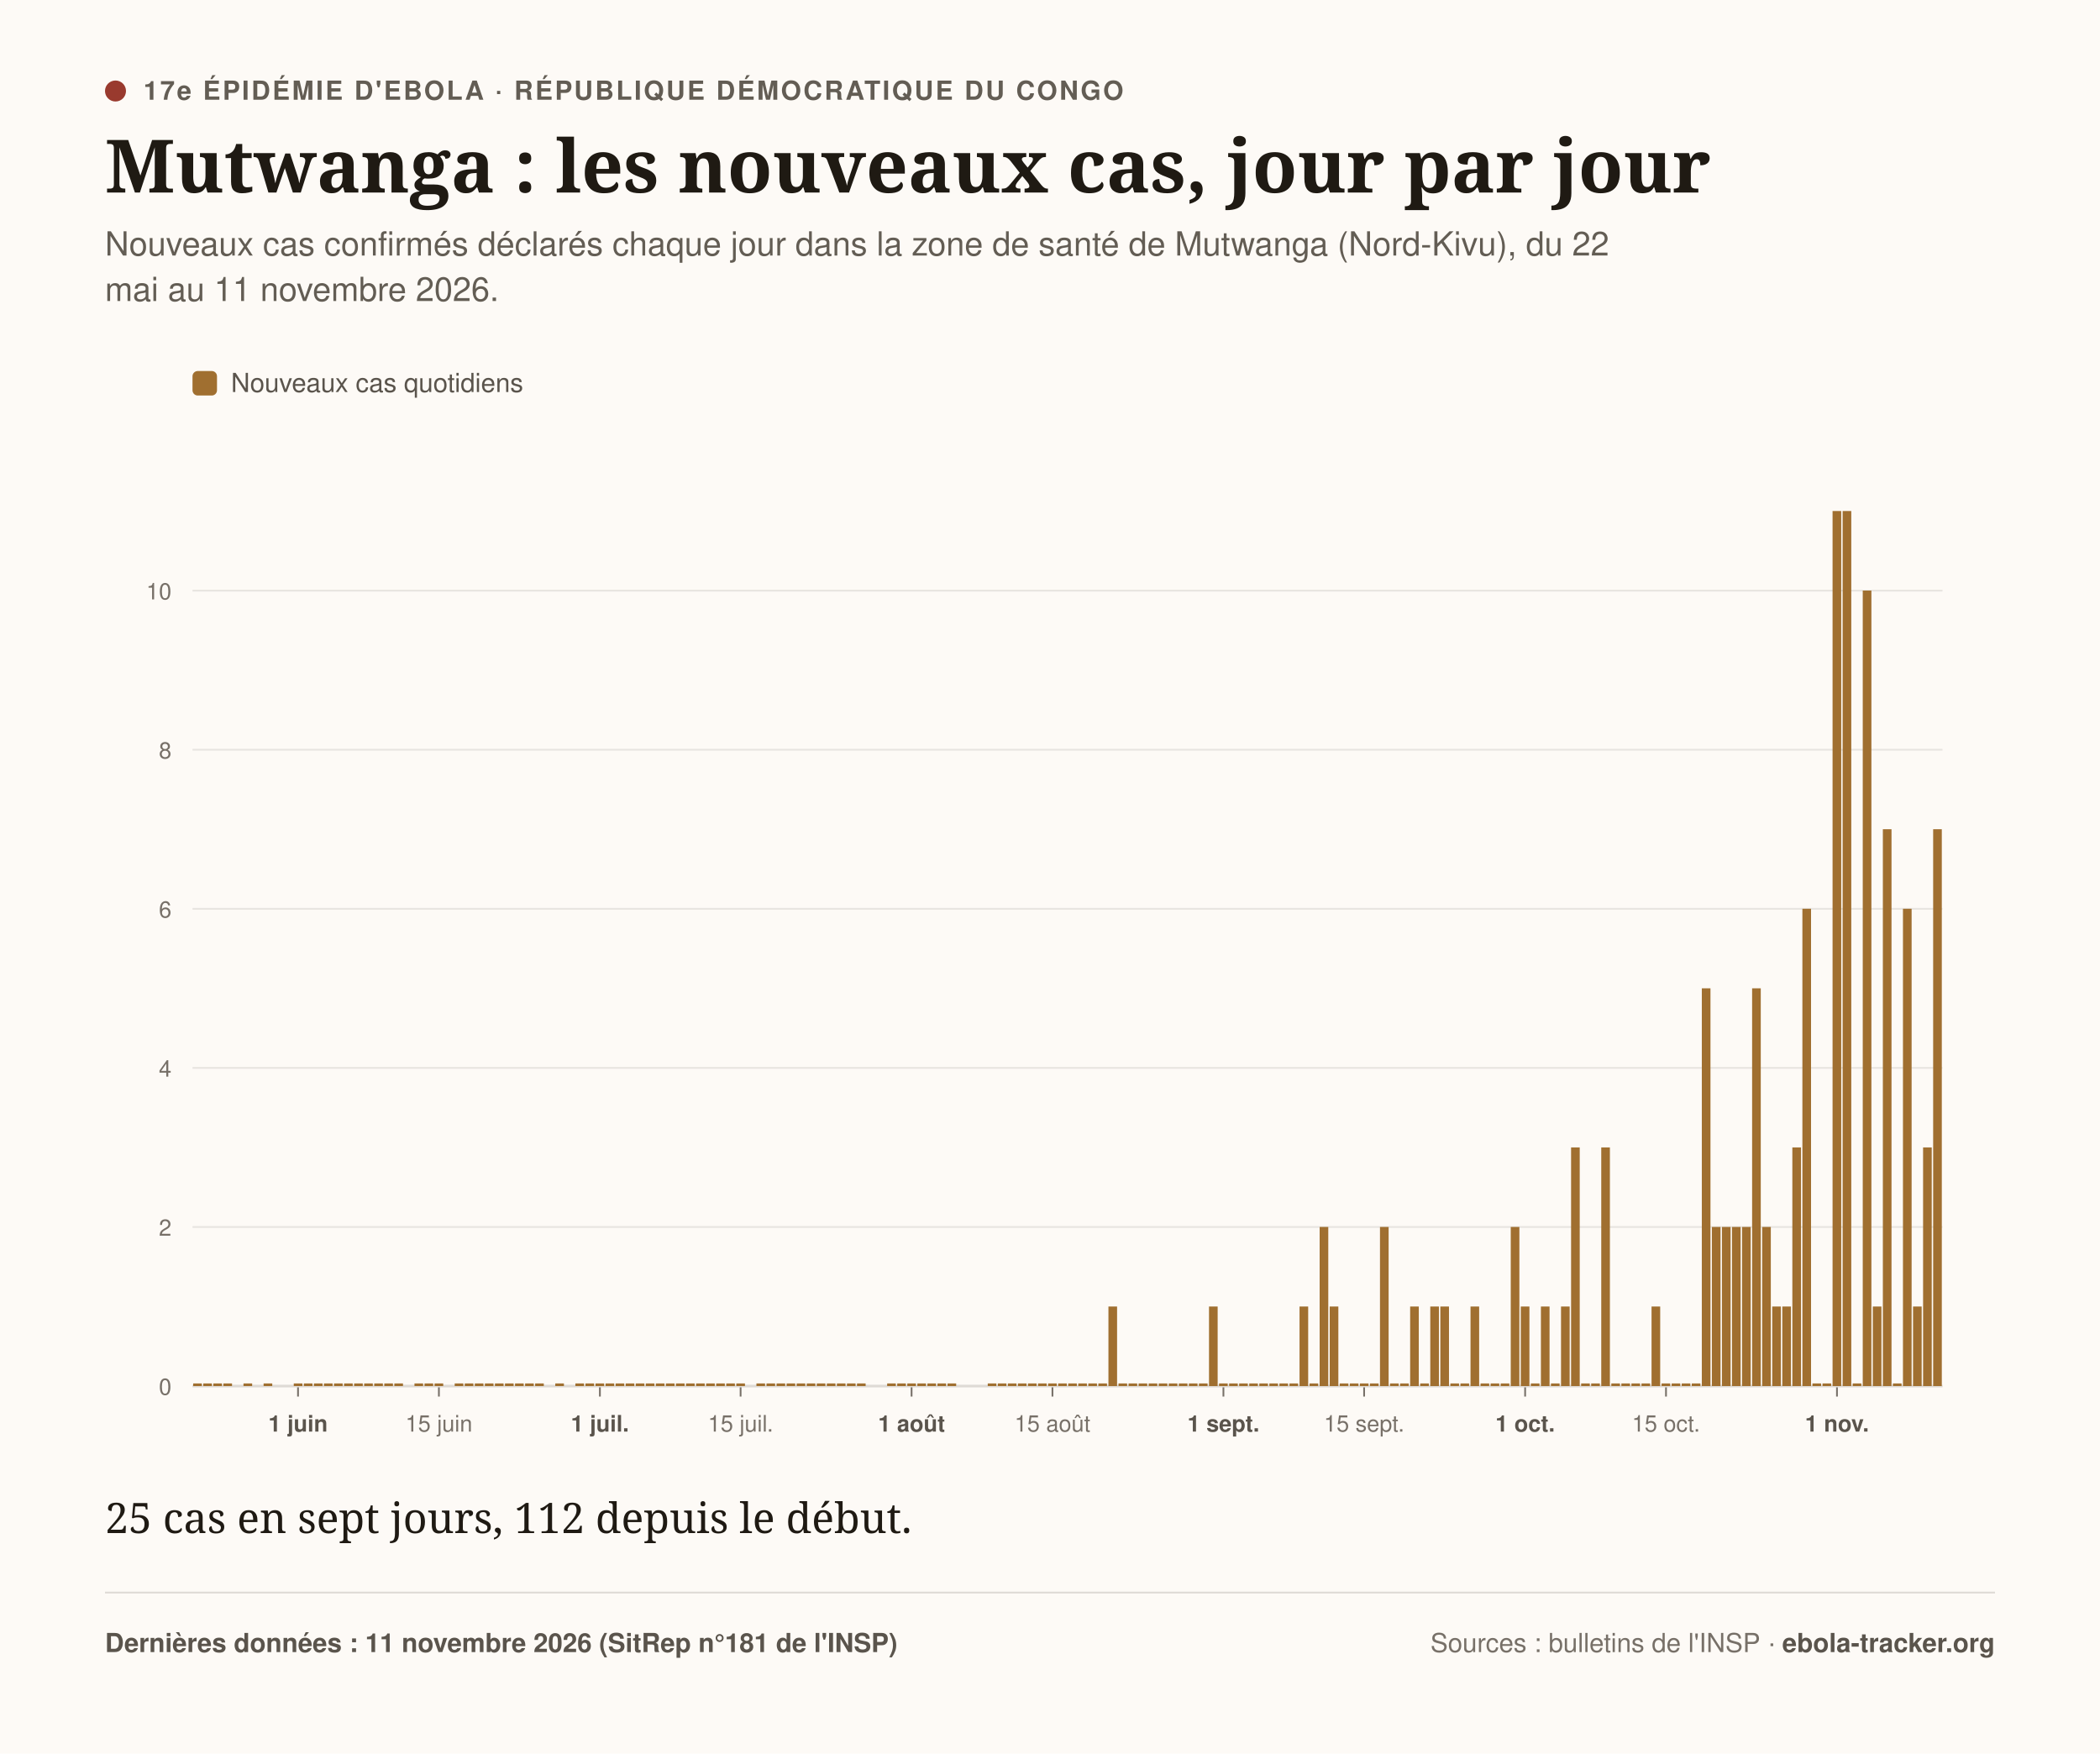
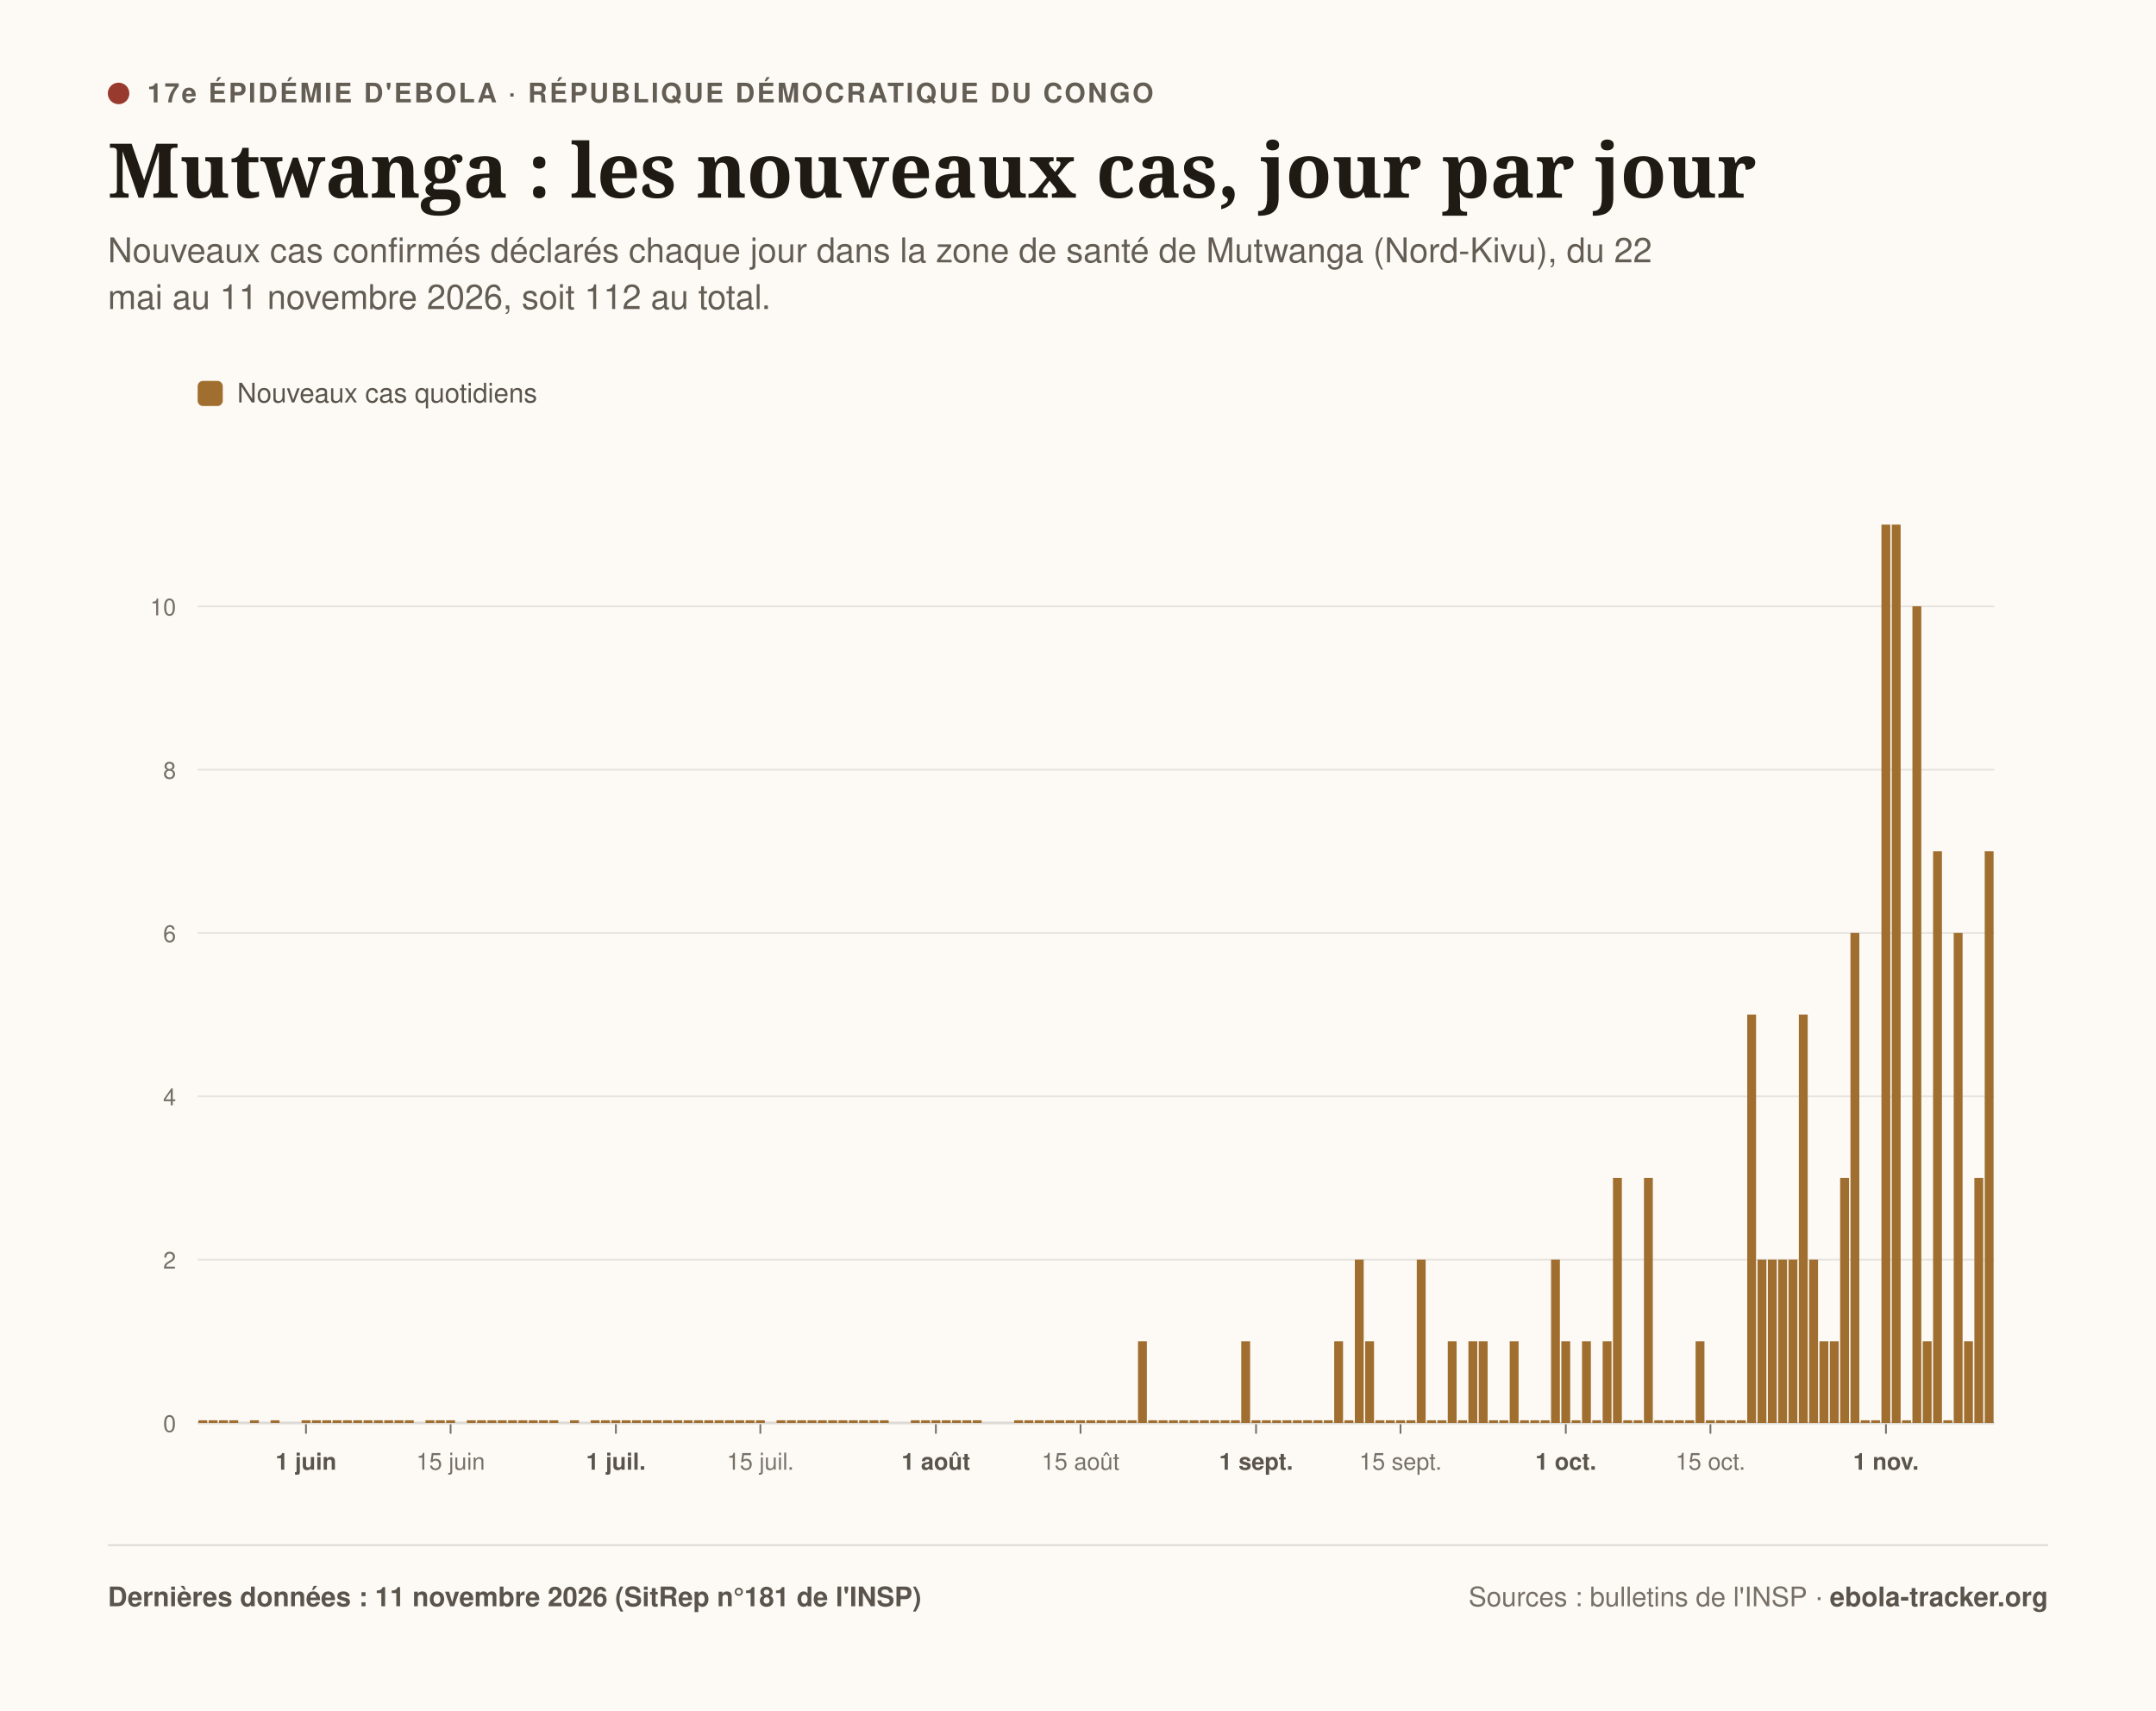
- <svg xmlns="http://www.w3.org/2000/svg" viewBox="0 0 1200 1002" role="img" aria-label="Mutwanga : les nouveaux cas, jour par jour. Nouveaux cas confirmés déclarés chaque jour dans la zone de santé de Mutwanga (Nord-Kivu), du 22 mai au 11 novembre 2026.">
-   <rect width="1200" height="1002" fill="#FDFAF6" />
+ <svg xmlns="http://www.w3.org/2000/svg" viewBox="0 0 1200 952" role="img" aria-label="Mutwanga : les nouveaux cas, jour par jour. Nouveaux cas confirmés déclarés chaque jour dans la zone de santé de Mutwanga (Nord-Kivu), du 22 mai au 11 novembre 2026, soit 112 au total.">
+   <rect width="1200" height="952" fill="#FDFAF6" />
  <circle cx="66" cy="52" r="6" fill="#993A2E" />
  <text x="82.0" y="57.0" font-family="'Public Sans',Helvetica,Arial,sans-serif" font-size="15" font-weight="700" fill="#635D54" text-anchor="start" letter-spacing=".08em">17e ÉPIDÉMIE D'EBOLA · RÉPUBLIQUE DÉMOCRATIQUE DU CONGO</text>
  <text x="60.0" y="110.0" font-family="'Source Serif 4',Georgia,serif" font-size="42" font-weight="600" fill="#1F1A13" text-anchor="start">Mutwanga : les nouveaux cas, jour par jour</text>
  <text x="60.0" y="146.0" font-family="'Public Sans',Helvetica,Arial,sans-serif" font-size="19" font-weight="400" fill="#635D54" text-anchor="start">Nouveaux cas confirmés déclarés chaque jour dans la zone de santé de Mutwanga (Nord-Kivu), du 22</text>
-   <text x="60.0" y="172.0" font-family="'Public Sans',Helvetica,Arial,sans-serif" font-size="19" font-weight="400" fill="#635D54" text-anchor="start">mai au 11 novembre 2026.</text>
+   <text x="60.0" y="172.0" font-family="'Public Sans',Helvetica,Arial,sans-serif" font-size="19" font-weight="400" fill="#635D54" text-anchor="start">mai au 11 novembre 2026, soit 112 au total.</text>
  <rect x="110" y="212" width="14" height="14" rx="3" fill="#A06F30" />
  <text x="132.0" y="224.0" font-family="'Public Sans',Helvetica,Arial,sans-serif" font-size="15" font-weight="400" fill="#5A544C" text-anchor="start">Nouveaux cas quotidiens</text>
  <line x1="110" x2="1110" y1="792.0" y2="792.0" stroke="#E7E4E0" />
  <text x="98.0" y="797.0" font-family="'Public Sans',Helvetica,Arial,sans-serif" font-size="13" font-weight="400" fill="#777068" text-anchor="end">0</text>
  <line x1="110" x2="1110" y1="701.1" y2="701.1" stroke="#E7E4E0" />
  <text x="98.0" y="706.1" font-family="'Public Sans',Helvetica,Arial,sans-serif" font-size="13" font-weight="400" fill="#777068" text-anchor="end">2</text>
  <line x1="110" x2="1110" y1="610.2" y2="610.2" stroke="#E7E4E0" />
  <text x="98.0" y="615.2" font-family="'Public Sans',Helvetica,Arial,sans-serif" font-size="13" font-weight="400" fill="#777068" text-anchor="end">4</text>
  <line x1="110" x2="1110" y1="519.3" y2="519.3" stroke="#E7E4E0" />
  <text x="98.0" y="524.3" font-family="'Public Sans',Helvetica,Arial,sans-serif" font-size="13" font-weight="400" fill="#777068" text-anchor="end">6</text>
  <line x1="110" x2="1110" y1="428.4" y2="428.4" stroke="#E7E4E0" />
  <text x="98.0" y="433.4" font-family="'Public Sans',Helvetica,Arial,sans-serif" font-size="13" font-weight="400" fill="#777068" text-anchor="end">8</text>
  <line x1="110" x2="1110" y1="337.5" y2="337.5" stroke="#E7E4E0" />
  <text x="98.0" y="342.5" font-family="'Public Sans',Helvetica,Arial,sans-serif" font-size="13" font-weight="400" fill="#777068" text-anchor="end">10</text>
  <line x1="170.3" x2="170.3" y1="792" y2="798" stroke="#777068" />
  <text x="170.3" y="818.0" font-family="'Public Sans',Helvetica,Arial,sans-serif" font-size="13" font-weight="600" fill="#5A544C" text-anchor="middle">1 juin</text>
  <line x1="250.8" x2="250.8" y1="792" y2="798" stroke="#777068" />
  <text x="250.8" y="818.0" font-family="'Public Sans',Helvetica,Arial,sans-serif" font-size="13" font-weight="400" fill="#777068" text-anchor="middle">15 juin</text>
  <line x1="342.8" x2="342.8" y1="792" y2="798" stroke="#777068" />
  <text x="342.8" y="818.0" font-family="'Public Sans',Helvetica,Arial,sans-serif" font-size="13" font-weight="600" fill="#5A544C" text-anchor="middle">1 juil.</text>
  <line x1="423.2" x2="423.2" y1="792" y2="798" stroke="#777068" />
  <text x="423.2" y="818.0" font-family="'Public Sans',Helvetica,Arial,sans-serif" font-size="13" font-weight="400" fill="#777068" text-anchor="middle">15 juil.</text>
  <line x1="520.9" x2="520.9" y1="792" y2="798" stroke="#777068" />
  <text x="520.9" y="818.0" font-family="'Public Sans',Helvetica,Arial,sans-serif" font-size="13" font-weight="600" fill="#5A544C" text-anchor="middle">1 août</text>
  <line x1="601.4" x2="601.4" y1="792" y2="798" stroke="#777068" />
  <text x="601.4" y="818.0" font-family="'Public Sans',Helvetica,Arial,sans-serif" font-size="13" font-weight="400" fill="#777068" text-anchor="middle">15 août</text>
  <line x1="699.1" x2="699.1" y1="792" y2="798" stroke="#777068" />
  <text x="699.1" y="818.0" font-family="'Public Sans',Helvetica,Arial,sans-serif" font-size="13" font-weight="600" fill="#5A544C" text-anchor="middle">1 sept.</text>
  <line x1="779.5" x2="779.5" y1="792" y2="798" stroke="#777068" />
  <text x="779.5" y="818.0" font-family="'Public Sans',Helvetica,Arial,sans-serif" font-size="13" font-weight="400" fill="#777068" text-anchor="middle">15 sept.</text>
  <line x1="871.5" x2="871.5" y1="792" y2="798" stroke="#777068" />
  <text x="871.5" y="818.0" font-family="'Public Sans',Helvetica,Arial,sans-serif" font-size="13" font-weight="600" fill="#5A544C" text-anchor="middle">1 oct.</text>
  <line x1="952.0" x2="952.0" y1="792" y2="798" stroke="#777068" />
  <text x="952.0" y="818.0" font-family="'Public Sans',Helvetica,Arial,sans-serif" font-size="13" font-weight="400" fill="#777068" text-anchor="middle">15 oct.</text>
  <line x1="1049.7" x2="1049.7" y1="792" y2="798" stroke="#777068" />
  <text x="1049.7" y="818.0" font-family="'Public Sans',Helvetica,Arial,sans-serif" font-size="13" font-weight="600" fill="#5A544C" text-anchor="middle">1 nov.</text>
  <line x1="110" x2="1110" y1="792" y2="792" stroke="#DEDAD5" stroke-width="1.5" />
  <rect x="110.40" y="790.50" width="4.94" height="1.50" fill="#A06F30" />
  <rect x="116.15" y="790.50" width="4.94" height="1.50" fill="#A06F30" />
  <rect x="121.90" y="790.50" width="4.94" height="1.50" fill="#A06F30" />
  <rect x="127.64" y="790.50" width="4.94" height="1.50" fill="#A06F30" />
  <rect x="139.14" y="790.50" width="4.94" height="1.50" fill="#A06F30" />
  <rect x="150.63" y="790.50" width="4.94" height="1.50" fill="#A06F30" />
  <rect x="167.87" y="790.50" width="4.94" height="1.50" fill="#A06F30" />
  <rect x="173.62" y="790.50" width="4.94" height="1.50" fill="#A06F30" />
  <rect x="179.37" y="790.50" width="4.94" height="1.50" fill="#A06F30" />
  <rect x="185.11" y="790.50" width="4.94" height="1.50" fill="#A06F30" />
  <rect x="190.86" y="790.50" width="4.94" height="1.50" fill="#A06F30" />
  <rect x="196.61" y="790.50" width="4.94" height="1.50" fill="#A06F30" />
  <rect x="202.36" y="790.50" width="4.94" height="1.50" fill="#A06F30" />
  <rect x="208.10" y="790.50" width="4.94" height="1.50" fill="#A06F30" />
  <rect x="213.85" y="790.50" width="4.94" height="1.50" fill="#A06F30" />
  <rect x="219.60" y="790.50" width="4.94" height="1.50" fill="#A06F30" />
  <rect x="225.34" y="790.50" width="4.94" height="1.50" fill="#A06F30" />
  <rect x="236.84" y="790.50" width="4.94" height="1.50" fill="#A06F30" />
  <rect x="242.59" y="790.50" width="4.94" height="1.50" fill="#A06F30" />
  <rect x="248.33" y="790.50" width="4.94" height="1.50" fill="#A06F30" />
  <rect x="259.83" y="790.50" width="4.94" height="1.50" fill="#A06F30" />
  <rect x="265.57" y="790.50" width="4.94" height="1.50" fill="#A06F30" />
  <rect x="271.32" y="790.50" width="4.94" height="1.50" fill="#A06F30" />
  <rect x="277.07" y="790.50" width="4.94" height="1.50" fill="#A06F30" />
  <rect x="282.82" y="790.50" width="4.94" height="1.50" fill="#A06F30" />
  <rect x="288.56" y="790.50" width="4.94" height="1.50" fill="#A06F30" />
  <rect x="294.31" y="790.50" width="4.94" height="1.50" fill="#A06F30" />
  <rect x="300.06" y="790.50" width="4.94" height="1.50" fill="#A06F30" />
  <rect x="305.80" y="790.50" width="4.94" height="1.50" fill="#A06F30" />
  <rect x="317.30" y="790.50" width="4.94" height="1.50" fill="#A06F30" />
  <rect x="328.79" y="790.50" width="4.94" height="1.50" fill="#A06F30" />
  <rect x="334.54" y="790.50" width="4.94" height="1.50" fill="#A06F30" />
  <rect x="340.29" y="790.50" width="4.94" height="1.50" fill="#A06F30" />
  <rect x="346.03" y="790.50" width="4.94" height="1.50" fill="#A06F30" />
  <rect x="351.78" y="790.50" width="4.94" height="1.50" fill="#A06F30" />
  <rect x="357.53" y="790.50" width="4.94" height="1.50" fill="#A06F30" />
  <rect x="363.28" y="790.50" width="4.94" height="1.50" fill="#A06F30" />
  <rect x="369.02" y="790.50" width="4.94" height="1.50" fill="#A06F30" />
  <rect x="374.77" y="790.50" width="4.94" height="1.50" fill="#A06F30" />
  <rect x="380.52" y="790.50" width="4.94" height="1.50" fill="#A06F30" />
  <rect x="386.26" y="790.50" width="4.94" height="1.50" fill="#A06F30" />
  <rect x="392.01" y="790.50" width="4.94" height="1.50" fill="#A06F30" />
  <rect x="397.76" y="790.50" width="4.94" height="1.50" fill="#A06F30" />
  <rect x="403.51" y="790.50" width="4.94" height="1.50" fill="#A06F30" />
  <rect x="409.25" y="790.50" width="4.94" height="1.50" fill="#A06F30" />
  <rect x="415.00" y="790.50" width="4.94" height="1.50" fill="#A06F30" />
  <rect x="420.75" y="790.50" width="4.94" height="1.50" fill="#A06F30" />
  <rect x="432.24" y="790.50" width="4.94" height="1.50" fill="#A06F30" />
  <rect x="437.99" y="790.50" width="4.94" height="1.50" fill="#A06F30" />
  <rect x="443.74" y="790.50" width="4.94" height="1.50" fill="#A06F30" />
  <rect x="449.48" y="790.50" width="4.94" height="1.50" fill="#A06F30" />
  <rect x="455.23" y="790.50" width="4.94" height="1.50" fill="#A06F30" />
  <rect x="460.98" y="790.50" width="4.94" height="1.50" fill="#A06F30" />
  <rect x="466.72" y="790.50" width="4.94" height="1.50" fill="#A06F30" />
  <rect x="472.47" y="790.50" width="4.94" height="1.50" fill="#A06F30" />
  <rect x="478.22" y="790.50" width="4.94" height="1.50" fill="#A06F30" />
  <rect x="483.97" y="790.50" width="4.94" height="1.50" fill="#A06F30" />
  <rect x="489.71" y="790.50" width="4.94" height="1.50" fill="#A06F30" />
  <rect x="506.95" y="790.50" width="4.94" height="1.50" fill="#A06F30" />
  <rect x="512.70" y="790.50" width="4.94" height="1.50" fill="#A06F30" />
  <rect x="518.45" y="790.50" width="4.94" height="1.50" fill="#A06F30" />
  <rect x="524.20" y="790.50" width="4.94" height="1.50" fill="#A06F30" />
  <rect x="529.94" y="790.50" width="4.94" height="1.50" fill="#A06F30" />
  <rect x="535.69" y="790.50" width="4.94" height="1.50" fill="#A06F30" />
  <rect x="541.44" y="790.50" width="4.94" height="1.50" fill="#A06F30" />
  <rect x="564.43" y="790.50" width="4.94" height="1.50" fill="#A06F30" />
  <rect x="570.17" y="790.50" width="4.94" height="1.50" fill="#A06F30" />
  <rect x="575.92" y="790.50" width="4.94" height="1.50" fill="#A06F30" />
  <rect x="581.67" y="790.50" width="4.94" height="1.50" fill="#A06F30" />
  <rect x="587.41" y="790.50" width="4.94" height="1.50" fill="#A06F30" />
  <rect x="593.16" y="790.50" width="4.94" height="1.50" fill="#A06F30" />
  <rect x="598.91" y="790.50" width="4.94" height="1.50" fill="#A06F30" />
  <rect x="604.66" y="790.50" width="4.94" height="1.50" fill="#A06F30" />
  <rect x="610.40" y="790.50" width="4.94" height="1.50" fill="#A06F30" />
  <rect x="616.15" y="790.50" width="4.94" height="1.50" fill="#A06F30" />
  <rect x="621.90" y="790.50" width="4.94" height="1.50" fill="#A06F30" />
  <rect x="627.64" y="790.50" width="4.94" height="1.50" fill="#A06F30" />
  <rect x="633.39" y="746.55" width="4.94" height="45.45" fill="#A06F30" />
  <rect x="639.14" y="790.50" width="4.94" height="1.50" fill="#A06F30" />
  <rect x="644.89" y="790.50" width="4.94" height="1.50" fill="#A06F30" />
  <rect x="650.63" y="790.50" width="4.94" height="1.50" fill="#A06F30" />
  <rect x="656.38" y="790.50" width="4.94" height="1.50" fill="#A06F30" />
  <rect x="662.13" y="790.50" width="4.94" height="1.50" fill="#A06F30" />
  <rect x="667.87" y="790.50" width="4.94" height="1.50" fill="#A06F30" />
  <rect x="673.62" y="790.50" width="4.94" height="1.50" fill="#A06F30" />
  <rect x="679.37" y="790.50" width="4.94" height="1.50" fill="#A06F30" />
  <rect x="685.11" y="790.50" width="4.94" height="1.50" fill="#A06F30" />
  <rect x="690.86" y="746.55" width="4.94" height="45.45" fill="#A06F30" />
  <rect x="696.61" y="790.50" width="4.94" height="1.50" fill="#A06F30" />
  <rect x="702.36" y="790.50" width="4.94" height="1.50" fill="#A06F30" />
  <rect x="708.10" y="790.50" width="4.94" height="1.50" fill="#A06F30" />
  <rect x="713.85" y="790.50" width="4.94" height="1.50" fill="#A06F30" />
  <rect x="719.60" y="790.50" width="4.94" height="1.50" fill="#A06F30" />
  <rect x="725.34" y="790.50" width="4.94" height="1.50" fill="#A06F30" />
  <rect x="731.09" y="790.50" width="4.94" height="1.50" fill="#A06F30" />
  <rect x="736.84" y="790.50" width="4.94" height="1.50" fill="#A06F30" />
  <rect x="742.59" y="746.55" width="4.94" height="45.45" fill="#A06F30" />
  <rect x="748.33" y="790.50" width="4.94" height="1.50" fill="#A06F30" />
  <rect x="754.08" y="701.09" width="4.94" height="90.91" fill="#A06F30" />
  <rect x="759.83" y="746.55" width="4.94" height="45.45" fill="#A06F30" />
  <rect x="765.57" y="790.50" width="4.94" height="1.50" fill="#A06F30" />
  <rect x="771.32" y="790.50" width="4.94" height="1.50" fill="#A06F30" />
  <rect x="777.07" y="790.50" width="4.94" height="1.50" fill="#A06F30" />
  <rect x="782.82" y="790.50" width="4.94" height="1.50" fill="#A06F30" />
  <rect x="788.56" y="701.09" width="4.94" height="90.91" fill="#A06F30" />
  <rect x="794.31" y="790.50" width="4.94" height="1.50" fill="#A06F30" />
  <rect x="800.06" y="790.50" width="4.94" height="1.50" fill="#A06F30" />
  <rect x="805.80" y="746.55" width="4.94" height="45.45" fill="#A06F30" />
  <rect x="811.55" y="790.50" width="4.94" height="1.50" fill="#A06F30" />
  <rect x="817.30" y="746.55" width="4.94" height="45.45" fill="#A06F30" />
  <rect x="823.05" y="746.55" width="4.94" height="45.45" fill="#A06F30" />
  <rect x="828.79" y="790.50" width="4.94" height="1.50" fill="#A06F30" />
  <rect x="834.54" y="790.50" width="4.94" height="1.50" fill="#A06F30" />
  <rect x="840.29" y="746.55" width="4.94" height="45.45" fill="#A06F30" />
  <rect x="846.03" y="790.50" width="4.94" height="1.50" fill="#A06F30" />
  <rect x="851.78" y="790.50" width="4.94" height="1.50" fill="#A06F30" />
  <rect x="857.53" y="790.50" width="4.94" height="1.50" fill="#A06F30" />
  <rect x="863.28" y="701.09" width="4.94" height="90.91" fill="#A06F30" />
  <rect x="869.02" y="746.55" width="4.94" height="45.45" fill="#A06F30" />
  <rect x="874.77" y="790.50" width="4.94" height="1.50" fill="#A06F30" />
  <rect x="880.52" y="746.55" width="4.94" height="45.45" fill="#A06F30" />
  <rect x="886.26" y="790.50" width="4.94" height="1.50" fill="#A06F30" />
  <rect x="892.01" y="746.55" width="4.94" height="45.45" fill="#A06F30" />
  <rect x="897.76" y="655.64" width="4.94" height="136.36" fill="#A06F30" />
  <rect x="903.51" y="790.50" width="4.94" height="1.50" fill="#A06F30" />
  <rect x="909.25" y="790.50" width="4.94" height="1.50" fill="#A06F30" />
  <rect x="915.00" y="655.64" width="4.94" height="136.36" fill="#A06F30" />
  <rect x="920.75" y="790.50" width="4.94" height="1.50" fill="#A06F30" />
  <rect x="926.49" y="790.50" width="4.94" height="1.50" fill="#A06F30" />
  <rect x="932.24" y="790.50" width="4.94" height="1.50" fill="#A06F30" />
  <rect x="937.99" y="790.50" width="4.94" height="1.50" fill="#A06F30" />
  <rect x="943.74" y="746.55" width="4.94" height="45.45" fill="#A06F30" />
  <rect x="949.48" y="790.50" width="4.94" height="1.50" fill="#A06F30" />
  <rect x="955.23" y="790.50" width="4.94" height="1.50" fill="#A06F30" />
  <rect x="960.98" y="790.50" width="4.94" height="1.50" fill="#A06F30" />
  <rect x="966.72" y="790.50" width="4.94" height="1.50" fill="#A06F30" />
  <rect x="972.47" y="564.73" width="4.94" height="227.27" fill="#A06F30" />
  <rect x="978.22" y="701.09" width="4.94" height="90.91" fill="#A06F30" />
  <rect x="983.97" y="701.09" width="4.94" height="90.91" fill="#A06F30" />
  <rect x="989.71" y="701.09" width="4.94" height="90.91" fill="#A06F30" />
  <rect x="995.46" y="701.09" width="4.94" height="90.91" fill="#A06F30" />
  <rect x="1001.21" y="564.73" width="4.94" height="227.27" fill="#A06F30" />
  <rect x="1006.95" y="701.09" width="4.94" height="90.91" fill="#A06F30" />
  <rect x="1012.70" y="746.55" width="4.94" height="45.45" fill="#A06F30" />
  <rect x="1018.45" y="746.55" width="4.94" height="45.45" fill="#A06F30" />
  <rect x="1024.20" y="655.64" width="4.94" height="136.36" fill="#A06F30" />
  <rect x="1029.94" y="519.27" width="4.94" height="272.73" fill="#A06F30" />
  <rect x="1035.69" y="790.50" width="4.94" height="1.50" fill="#A06F30" />
  <rect x="1041.44" y="790.50" width="4.94" height="1.50" fill="#A06F30" />
  <rect x="1047.18" y="292.00" width="4.94" height="500.00" fill="#A06F30" />
  <rect x="1052.93" y="292.00" width="4.94" height="500.00" fill="#A06F30" />
  <rect x="1058.68" y="790.50" width="4.94" height="1.50" fill="#A06F30" />
  <rect x="1064.43" y="337.45" width="4.94" height="454.55" fill="#A06F30" />
  <rect x="1070.17" y="746.55" width="4.94" height="45.45" fill="#A06F30" />
  <rect x="1075.92" y="473.82" width="4.94" height="318.18" fill="#A06F30" />
  <rect x="1081.67" y="790.50" width="4.94" height="1.50" fill="#A06F30" />
  <rect x="1087.41" y="519.27" width="4.94" height="272.73" fill="#A06F30" />
  <rect x="1093.16" y="746.55" width="4.94" height="45.45" fill="#A06F30" />
  <rect x="1098.91" y="655.64" width="4.94" height="136.36" fill="#A06F30" />
  <rect x="1104.66" y="473.82" width="4.94" height="318.18" fill="#A06F30" />
-   <text x="60.0" y="876.0" font-family="'Source Serif 4',Georgia,serif" font-size="24" font-weight="400" fill="#1F1A13" text-anchor="start">25 cas en sept jours, 112 depuis le début.</text>
-   <line x1="60" x2="1140" y1="910" y2="910" stroke="#DEDAD5" />
-   <text x="60.0" y="944.0" font-family="'Public Sans',Helvetica,Arial,sans-serif" font-size="15" font-weight="600" fill="#5A544C" text-anchor="start">Dernières données : 11 novembre 2026 (SitRep n°181 de l'INSP)</text>
-   <text x="1140" y="944" text-anchor="end" font-family="'Public Sans',Helvetica,Arial,sans-serif" font-size="15" fill="#777068">Sources : bulletins de l'INSP · <tspan font-weight="700" fill="#5A544C">ebola-tracker.org</tspan>
+   <line x1="60" x2="1140" y1="860" y2="860" stroke="#DEDAD5" />
+   <text x="60.0" y="894.0" font-family="'Public Sans',Helvetica,Arial,sans-serif" font-size="15" font-weight="600" fill="#5A544C" text-anchor="start">Dernières données : 11 novembre 2026 (SitRep n°181 de l'INSP)</text>
+   <text x="1140" y="894" text-anchor="end" font-family="'Public Sans',Helvetica,Arial,sans-serif" font-size="15" fill="#777068">Sources : bulletins de l'INSP · <tspan font-weight="700" fill="#5A544C">ebola-tracker.org</tspan>
  </text>
</svg>
